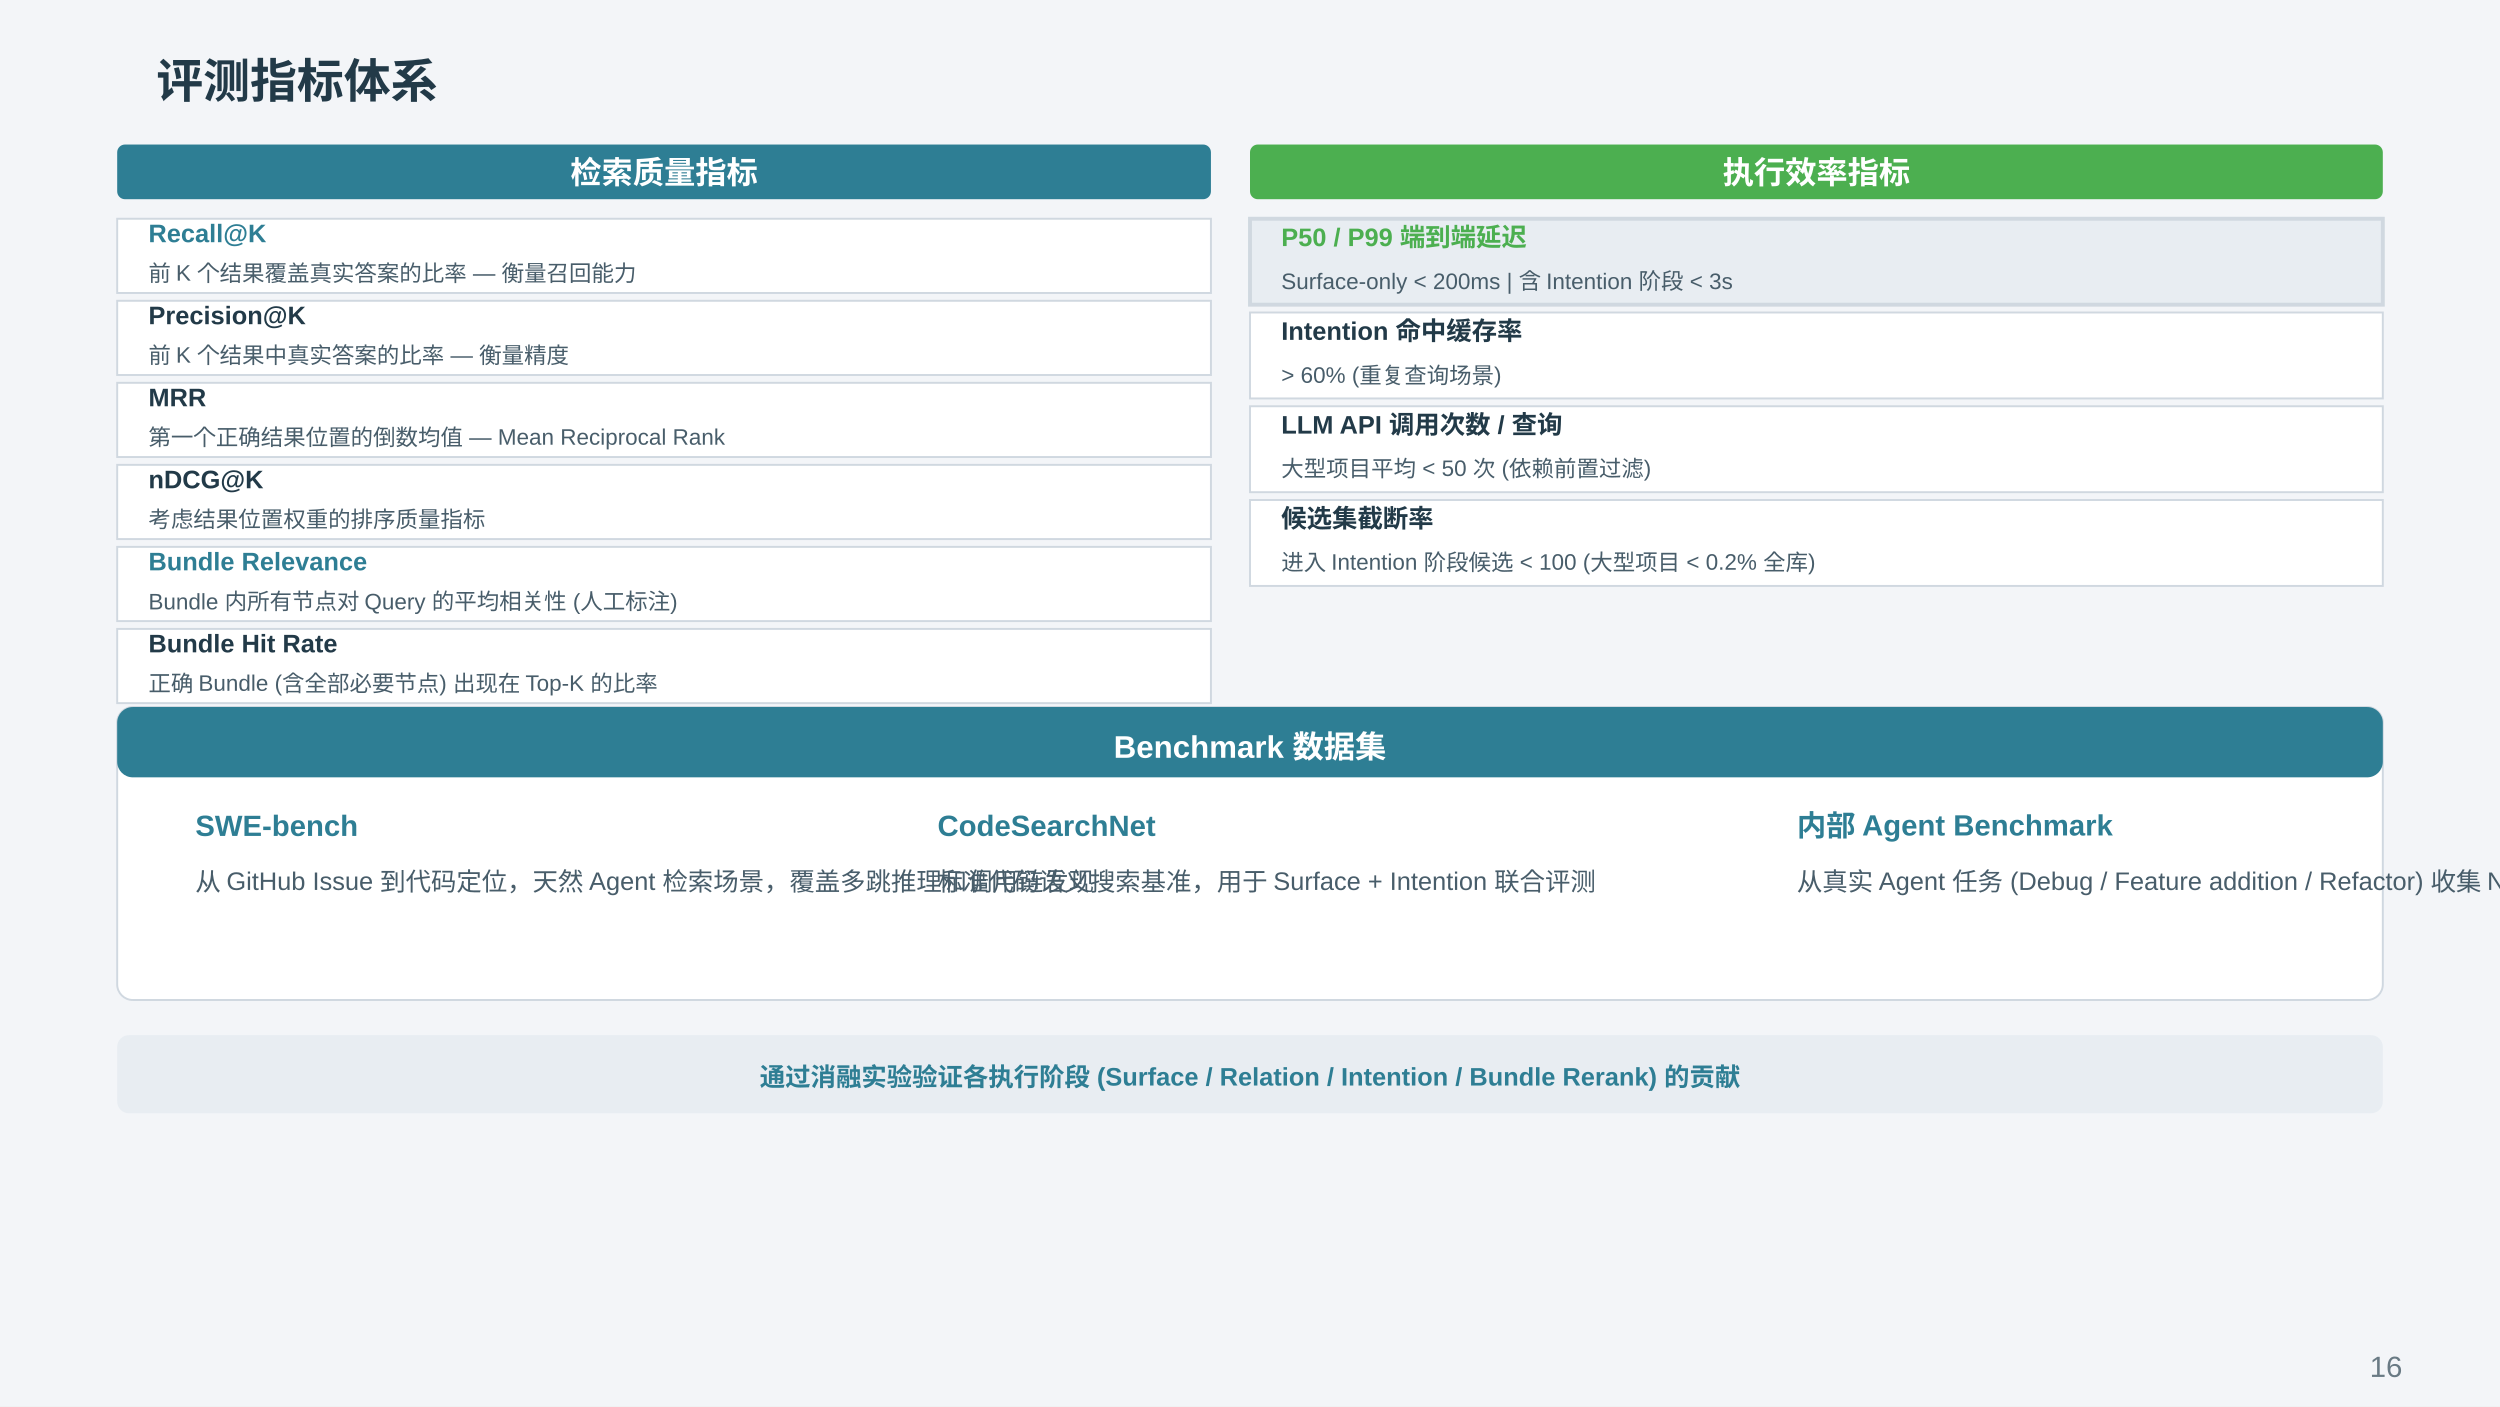
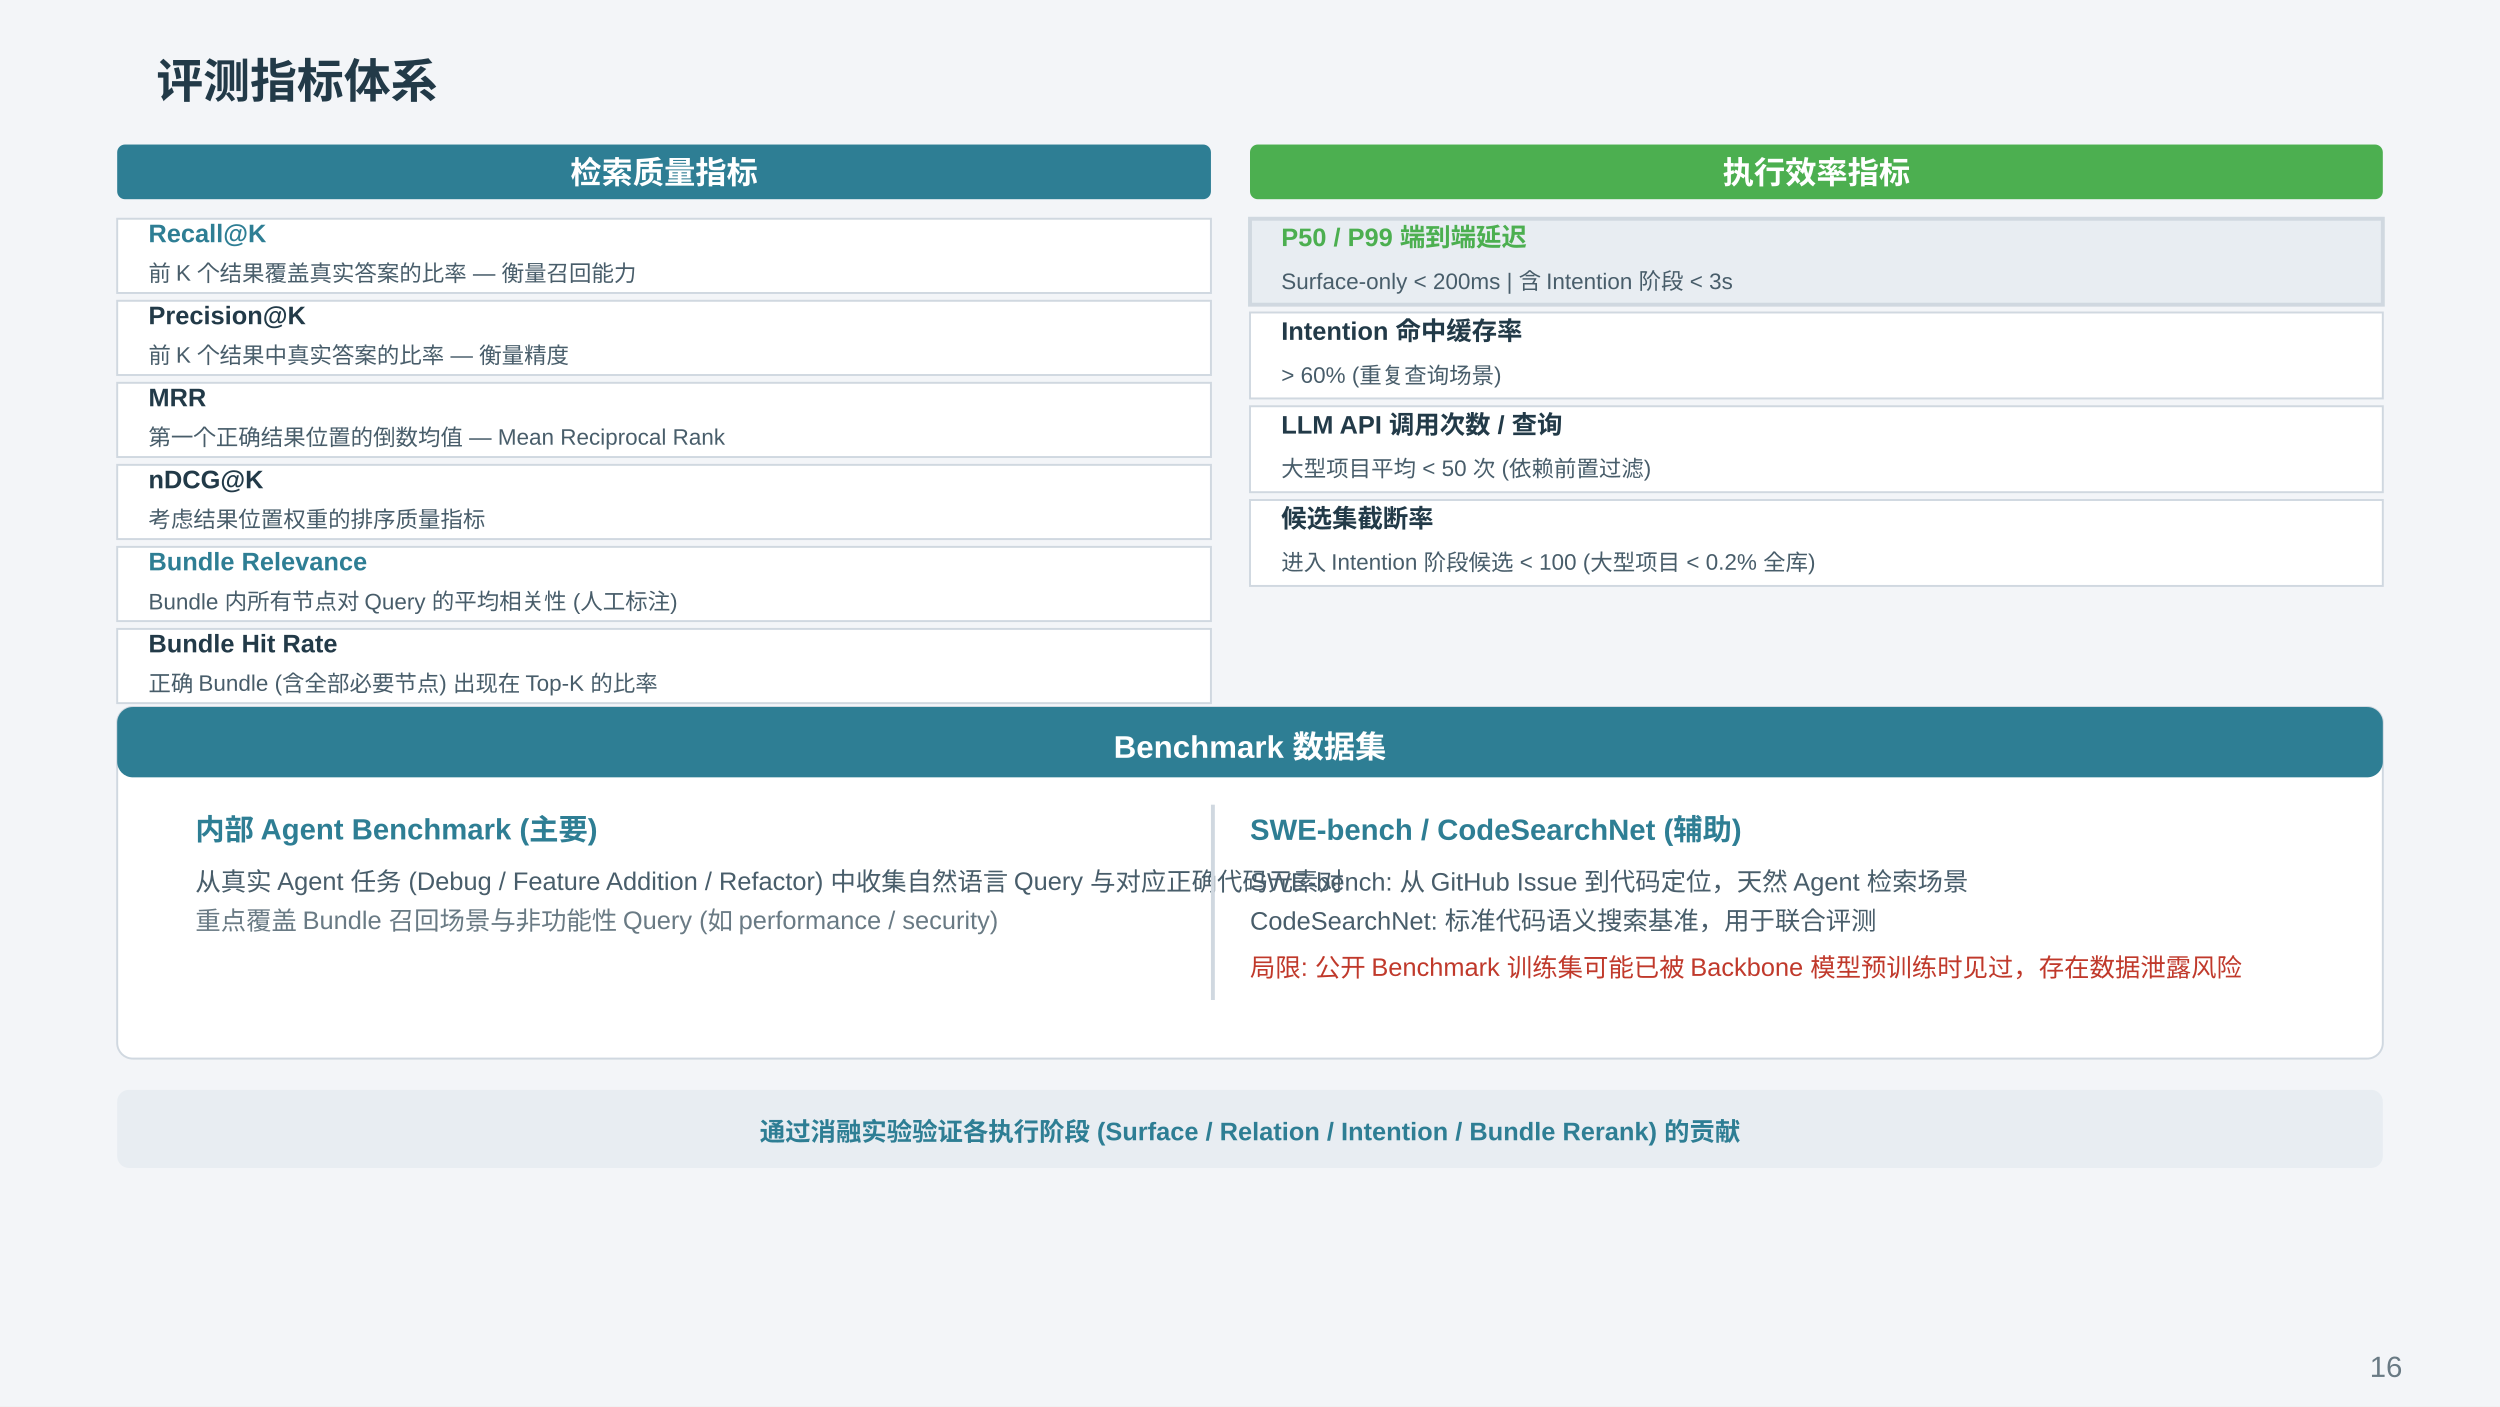
<svg xmlns="http://www.w3.org/2000/svg" viewBox="0 0 1280 720" width="1280" height="720">
  <rect x="0" y="0" width="1280" height="720" fill="#F3F5F8" />
  <text x="80" y="50" font-family="PingFang SC, Microsoft YaHei, Arial, sans-serif" font-size="24" font-weight="700" fill="#223A48">评测指标体系</text>
  <rect x="60" y="74" width="560" height="28" fill="#2E7E94" rx="4" />
  <text x="340" y="94" font-family="PingFang SC, Microsoft YaHei, Arial, sans-serif" font-size="16" font-weight="700" fill="#FFFFFF" text-anchor="middle">检索质量指标</text>
  <rect x="60" y="112" width="560" height="38" fill="#FFFFFF" stroke="#D0D8E0" stroke-width="1" />
  <text x="76" y="124" font-family="PingFang SC, Microsoft YaHei, Arial, sans-serif" font-size="13" font-weight="700" fill="#2E7E94">Recall@K</text>
  <text x="76" y="144" font-family="PingFang SC, Microsoft YaHei, Arial, sans-serif" font-size="11.5" fill="#485D6A">前 K 个结果覆盖真实答案的比率 — 衡量召回能力</text>
  <rect x="60" y="154" width="560" height="38" fill="#FFFFFF" stroke="#D0D8E0" stroke-width="1" />
  <text x="76" y="166" font-family="PingFang SC, Microsoft YaHei, Arial, sans-serif" font-size="13" font-weight="700" fill="#223A48">Precision@K</text>
  <text x="76" y="186" font-family="PingFang SC, Microsoft YaHei, Arial, sans-serif" font-size="11.5" fill="#485D6A">前 K 个结果中真实答案的比率 — 衡量精度</text>
  <rect x="60" y="196" width="560" height="38" fill="#FFFFFF" stroke="#D0D8E0" stroke-width="1" />
  <text x="76" y="208" font-family="PingFang SC, Microsoft YaHei, Arial, sans-serif" font-size="13" font-weight="700" fill="#223A48">MRR</text>
  <text x="76" y="228" font-family="PingFang SC, Microsoft YaHei, Arial, sans-serif" font-size="11.5" fill="#485D6A">第一个正确结果位置的倒数均值 — Mean Reciprocal Rank</text>
  <rect x="60" y="238" width="560" height="38" fill="#FFFFFF" stroke="#D0D8E0" stroke-width="1" />
  <text x="76" y="250" font-family="PingFang SC, Microsoft YaHei, Arial, sans-serif" font-size="13" font-weight="700" fill="#223A48">nDCG@K</text>
  <text x="76" y="270" font-family="PingFang SC, Microsoft YaHei, Arial, sans-serif" font-size="11.5" fill="#485D6A">考虑结果位置权重的排序质量指标</text>
  <rect x="60" y="280" width="560" height="38" fill="#FFFFFF" stroke="#D0D8E0" stroke-width="1" />
  <text x="76" y="292" font-family="PingFang SC, Microsoft YaHei, Arial, sans-serif" font-size="13" font-weight="700" fill="#2E7E94">Bundle Relevance</text>
  <text x="76" y="312" font-family="PingFang SC, Microsoft YaHei, Arial, sans-serif" font-size="11.5" fill="#485D6A">Bundle 内所有节点对 Query 的平均相关性 (人工标注)</text>
  <rect x="60" y="322" width="560" height="38" fill="#FFFFFF" stroke="#D0D8E0" stroke-width="1" />
  <text x="76" y="334" font-family="PingFang SC, Microsoft YaHei, Arial, sans-serif" font-size="13" font-weight="700" fill="#223A48">Bundle Hit Rate</text>
  <text x="76" y="354" font-family="PingFang SC, Microsoft YaHei, Arial, sans-serif" font-size="11.5" fill="#485D6A">正确 Bundle (含全部必要节点) 出现在 Top-K 的比率</text>
  <rect x="640" y="74" width="580" height="28" fill="#4CAF50" rx="4" />
  <text x="930" y="94" font-family="PingFang SC, Microsoft YaHei, Arial, sans-serif" font-size="16" font-weight="700" fill="#FFFFFF" text-anchor="middle">执行效率指标</text>
  <rect x="640" y="112" width="580" height="44" fill="#E8EDF2" stroke="#D0D8E0" stroke-width="2" />
  <text x="656" y="126" font-family="PingFang SC, Microsoft YaHei, Arial, sans-serif" font-size="13" font-weight="700" fill="#4CAF50">P50 / P99 端到端延迟</text>
  <text x="656" y="148" font-family="PingFang SC, Microsoft YaHei, Arial, sans-serif" font-size="11.5" fill="#485D6A">Surface-only &lt; 200ms | 含 Intention 阶段 &lt; 3s</text>
  <rect x="640" y="160" width="580" height="44" fill="#FFFFFF" stroke="#D0D8E0" stroke-width="1" />
  <text x="656" y="174" font-family="PingFang SC, Microsoft YaHei, Arial, sans-serif" font-size="13" font-weight="700" fill="#223A48">Intention 命中缓存率</text>
  <text x="656" y="196" font-family="PingFang SC, Microsoft YaHei, Arial, sans-serif" font-size="11.5" fill="#485D6A">&gt; 60% (重复查询场景)</text>
  <rect x="640" y="208" width="580" height="44" fill="#FFFFFF" stroke="#D0D8E0" stroke-width="1" />
  <text x="656" y="222" font-family="PingFang SC, Microsoft YaHei, Arial, sans-serif" font-size="13" font-weight="700" fill="#223A48">LLM API 调用次数 / 查询</text>
  <text x="656" y="244" font-family="PingFang SC, Microsoft YaHei, Arial, sans-serif" font-size="11.5" fill="#485D6A">大型项目平均 &lt; 50 次 (依赖前置过滤)</text>
  <rect x="640" y="256" width="580" height="44" fill="#FFFFFF" stroke="#D0D8E0" stroke-width="1" />
  <text x="656" y="270" font-family="PingFang SC, Microsoft YaHei, Arial, sans-serif" font-size="13" font-weight="700" fill="#223A48">候选集截断率</text>
  <text x="656" y="292" font-family="PingFang SC, Microsoft YaHei, Arial, sans-serif" font-size="11.5" fill="#485D6A">进入 Intention 阶段候选 &lt; 100 (大型项目 &lt; 0.2% 全库)</text>
-   <rect x="60" y="362" width="1160" height="150" fill="#FFFFFF" stroke="#D0D8E0" stroke-width="1" rx="8" />
+   <rect x="60" y="362" width="1160" height="180" fill="#FFFFFF" stroke="#D0D8E0" stroke-width="1" rx="8" />
  <rect x="60" y="362" width="1160" height="36" fill="#2E7E94" rx="8" />
  <text x="640" y="388" font-family="PingFang SC, Microsoft YaHei, Arial, sans-serif" font-size="16" font-weight="700" fill="#FFFFFF" text-anchor="middle">Benchmark 数据集</text>
-   <text x="100" y="428" font-family="PingFang SC, Microsoft YaHei, Arial, sans-serif" font-size="15" font-weight="700" fill="#2E7E94">SWE-bench</text>
-   <text x="100" y="456" font-family="PingFang SC, Microsoft YaHei, Arial, sans-serif" font-size="13" fill="#485D6A">从 GitHub Issue 到代码定位，天然 Agent 检索场景，覆盖多跳推理和调用链发现</text>
-   <text x="480" y="428" font-family="PingFang SC, Microsoft YaHei, Arial, sans-serif" font-size="15" font-weight="700" fill="#2E7E94">CodeSearchNet</text>
-   <text x="480" y="456" font-family="PingFang SC, Microsoft YaHei, Arial, sans-serif" font-size="13" fill="#485D6A">标准代码语义搜索基准，用于 Surface + Intention 联合评测</text>
-   <text x="920" y="428" font-family="PingFang SC, Microsoft YaHei, Arial, sans-serif" font-size="15" font-weight="700" fill="#2E7E94">内部 Agent Benchmark</text>
-   <text x="920" y="456" font-family="PingFang SC, Microsoft YaHei, Arial, sans-serif" font-size="13" fill="#485D6A">从真实 Agent 任务 (Debug / Feature addition / Refactor) 收集 NL Query 与正确代码元素对</text>
-   <rect x="60" y="530" width="1160" height="40" fill="#E8EDF2" rx="6" />
-   <text x="640" y="556" font-family="PingFang SC, Microsoft YaHei, Arial, sans-serif" font-size="13" font-weight="700" fill="#2E7E94" text-anchor="middle">通过消融实验验证各执行阶段 (Surface / Relation / Intention / Bundle Rerank) 的贡献</text>
+   <text x="100" y="430" font-family="PingFang SC, Microsoft YaHei, Arial, sans-serif" font-size="15" font-weight="700" fill="#2E7E94">内部 Agent Benchmark (主要)</text>
+   <text x="100" y="456" font-family="PingFang SC, Microsoft YaHei, Arial, sans-serif" font-size="13" fill="#485D6A">从真实 Agent 任务 (Debug / Feature Addition / Refactor) 中收集自然语言 Query 与对应正确代码元素对</text>
+   <text x="100" y="476" font-family="PingFang SC, Microsoft YaHei, Arial, sans-serif" font-size="13" fill="#697A84">重点覆盖 Bundle 召回场景与非功能性 Query (如 performance / security)</text>
+   <rect x="620" y="412" width="2" height="100" fill="#D0D8E0" />
+   <text x="640" y="430" font-family="PingFang SC, Microsoft YaHei, Arial, sans-serif" font-size="15" font-weight="700" fill="#2E7E94">SWE-bench / CodeSearchNet (辅助)</text>
+   <text x="640" y="456" font-family="PingFang SC, Microsoft YaHei, Arial, sans-serif" font-size="13" fill="#485D6A">SWE-bench: 从 GitHub Issue 到代码定位，天然 Agent 检索场景</text>
+   <text x="640" y="476" font-family="PingFang SC, Microsoft YaHei, Arial, sans-serif" font-size="13" fill="#485D6A">CodeSearchNet: 标准代码语义搜索基准，用于联合评测</text>
+   <text x="640" y="500" font-family="PingFang SC, Microsoft YaHei, Arial, sans-serif" font-size="13" fill="#C0392B">局限: 公开 Benchmark 训练集可能已被 Backbone 模型预训练时见过，存在数据泄露风险</text>
+   <rect x="60" y="558" width="1160" height="40" fill="#E8EDF2" rx="6" />
+   <text x="640" y="584" font-family="PingFang SC, Microsoft YaHei, Arial, sans-serif" font-size="13" font-weight="700" fill="#2E7E94" text-anchor="middle">通过消融实验验证各执行阶段 (Surface / Relation / Intention / Bundle Rerank) 的贡献</text>
  <text x="1230" y="705" font-family="PingFang SC, Microsoft YaHei, Arial, sans-serif" font-size="15" fill="#697A84" text-anchor="end">16</text>
</svg>
